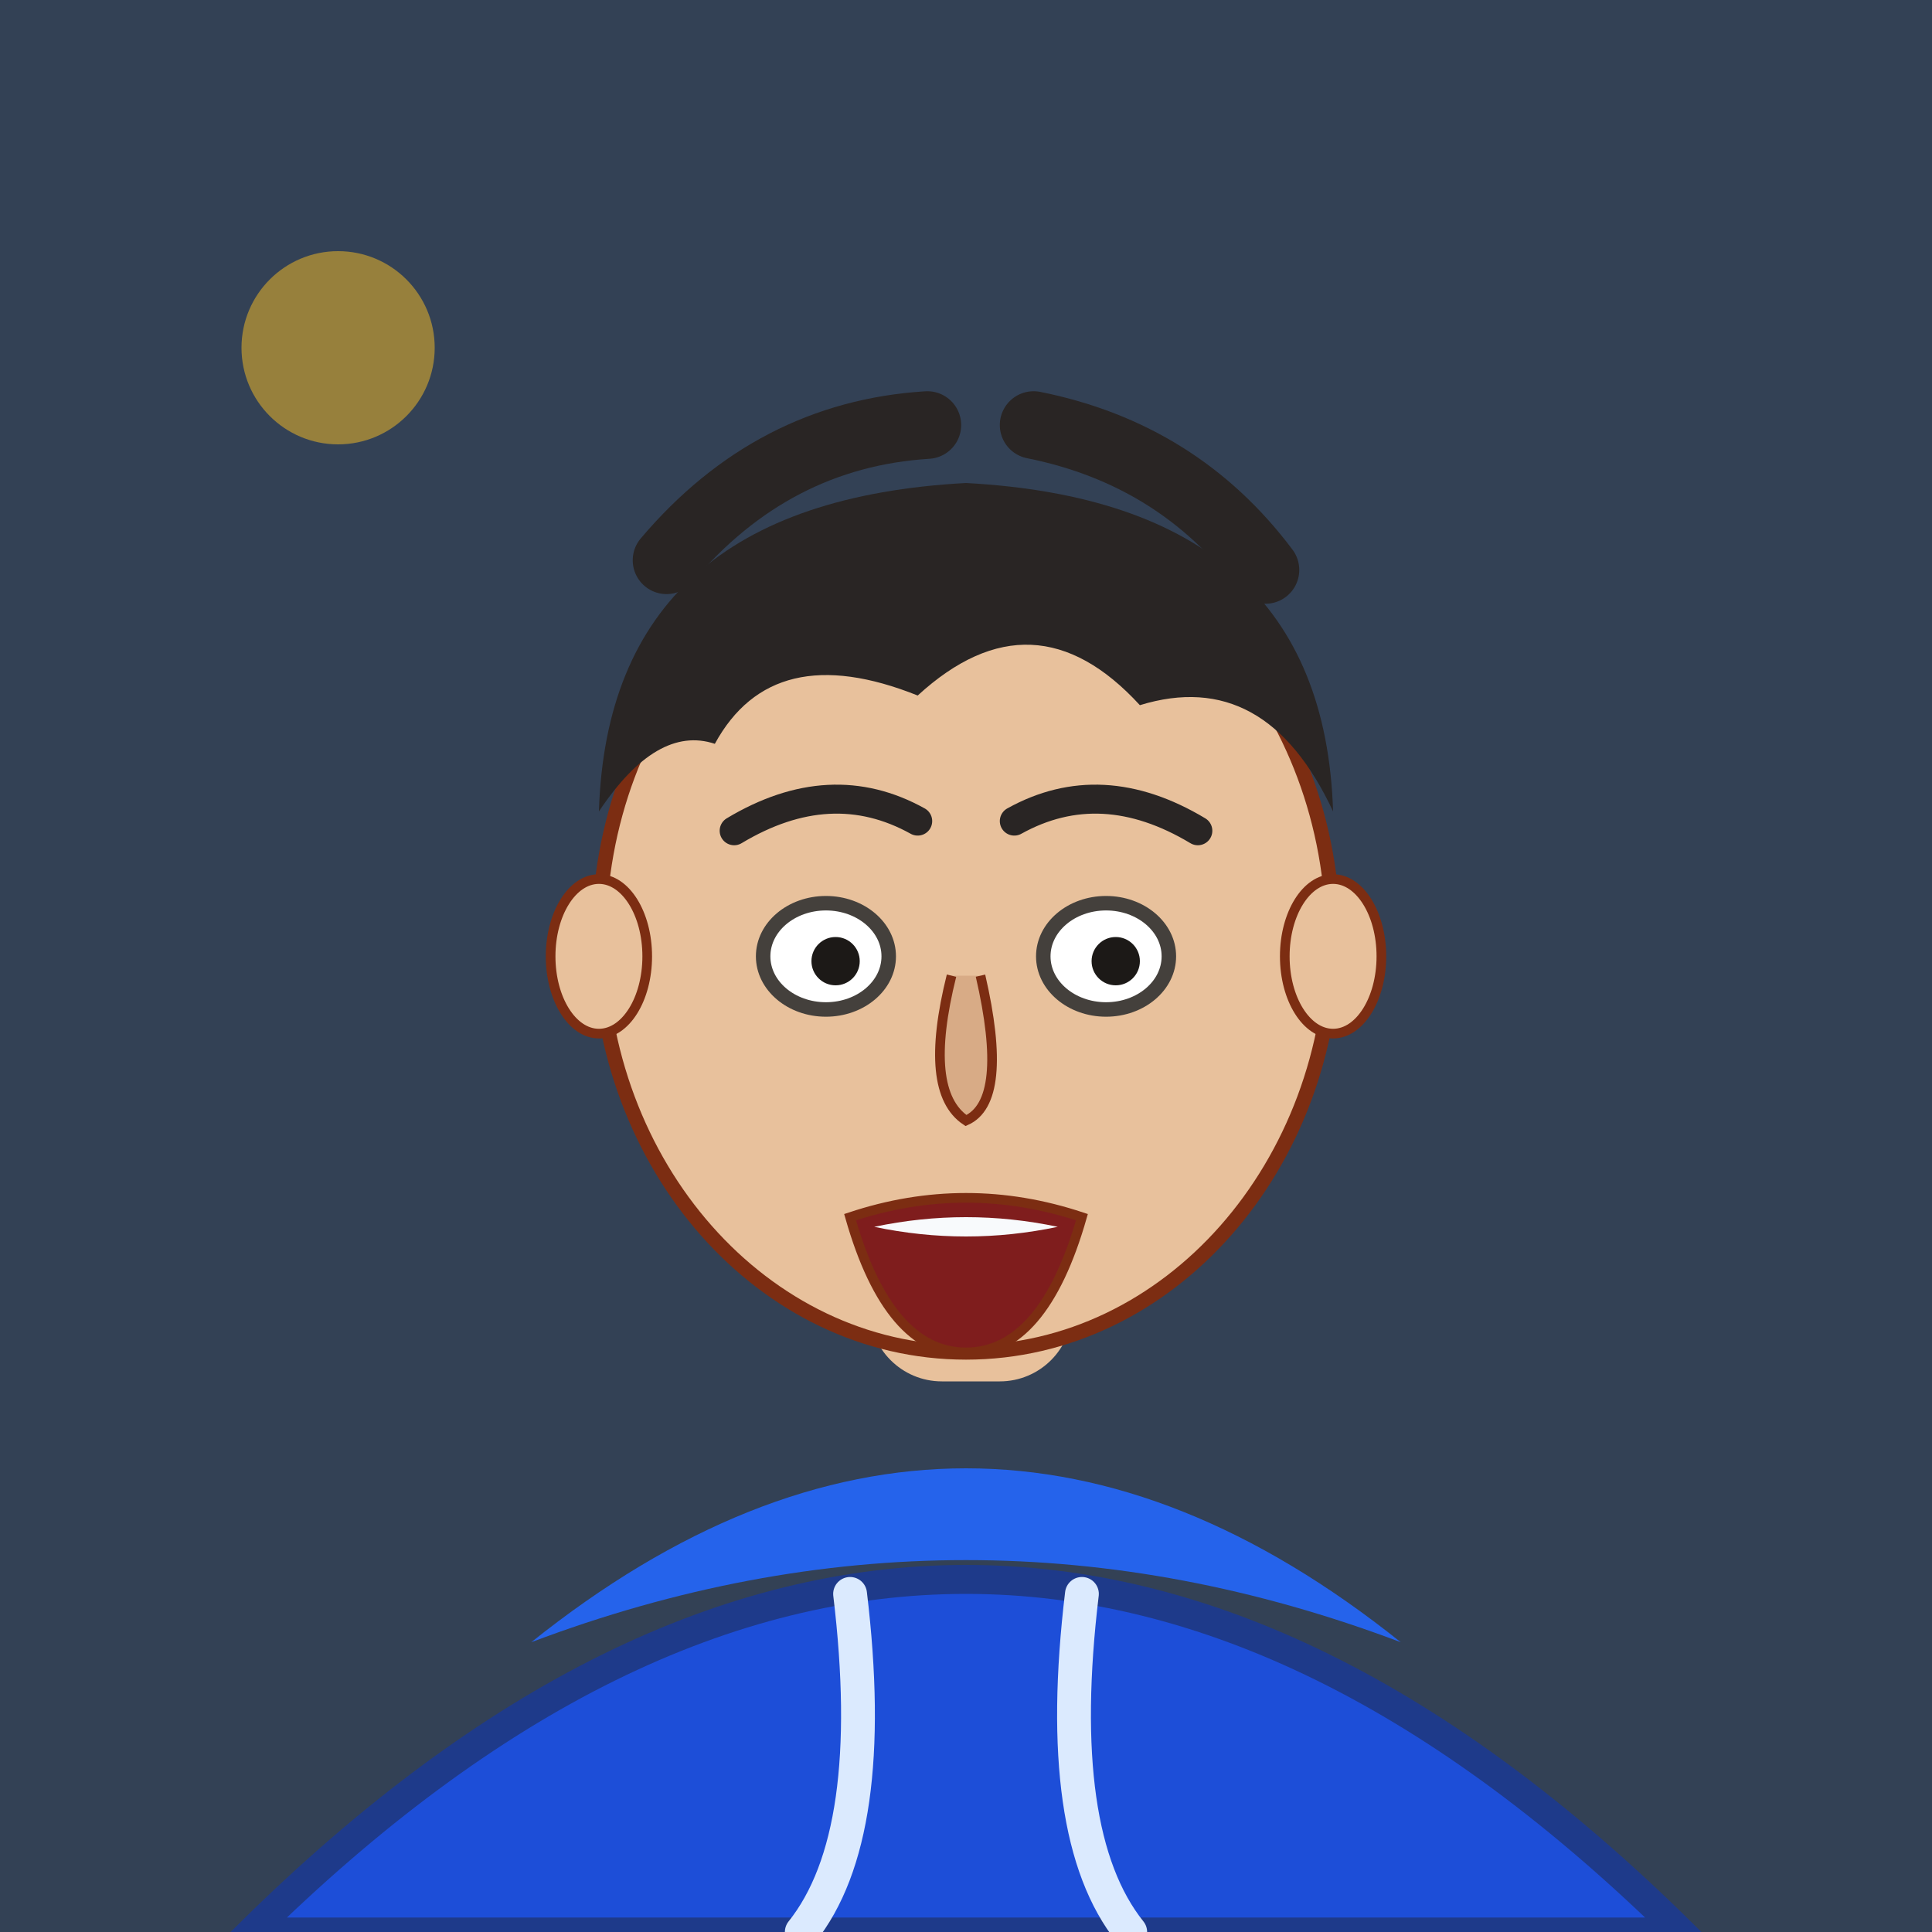
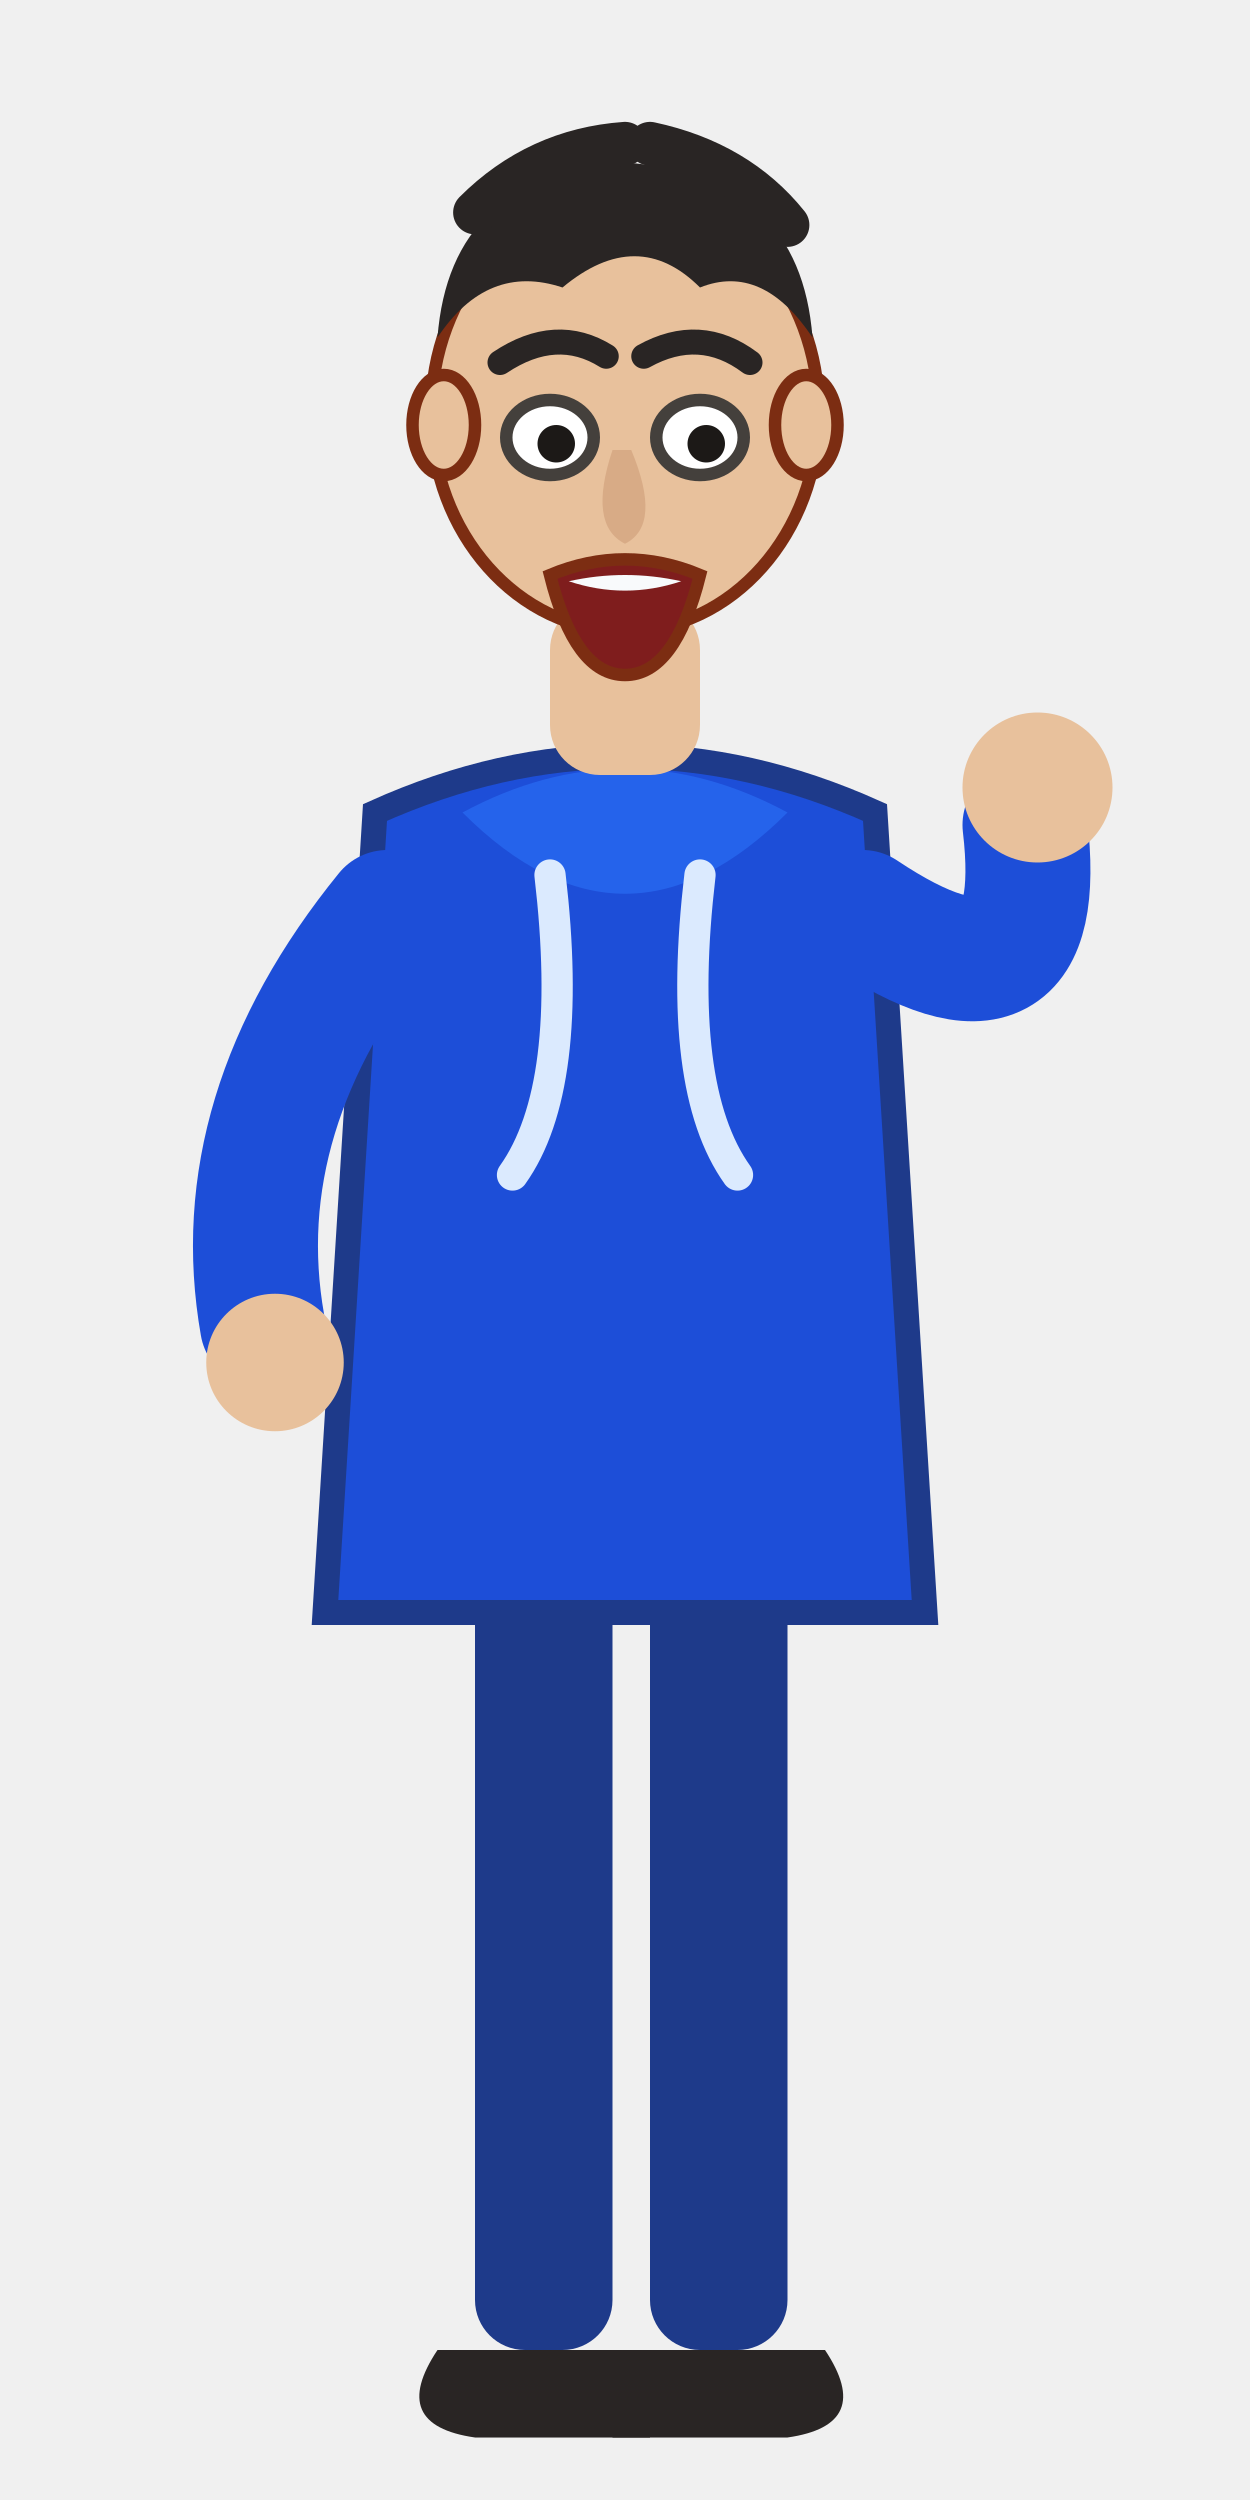
- <svg xmlns="http://www.w3.org/2000/svg" viewBox="0 0 400 400" role="img">
-   <rect width="400" height="400" fill="#334155" />
-   <circle cx="70" cy="72" r="20" fill="#fbbf24" opacity="0.5" />
-   <path d="M52 400 Q200 254 348 400 Z" fill="#1d4ed8" stroke="#1e3a8a" stroke-width="6" />
-   <path d="M110 340 Q200 268 290 340 Q200 306 110 340 Z" fill="#2563eb" />
-   <path d="M176 330 q6 50 -10 70" fill="none" stroke="#dbeafe" stroke-width="7" stroke-linecap="round" />
-   <path d="M224 330 q-6 50 10 70" fill="none" stroke="#dbeafe" stroke-width="7" stroke-linecap="round" />
-   <rect x="180" y="234" width="42" height="52" rx="15" fill="#e8c19c" />
-   <ellipse cx="200" cy="194" rx="76" ry="86" fill="#e8c19c" stroke="#7c2d12" stroke-width="3" />
-   <ellipse cx="124" cy="198" rx="10" ry="16" fill="#e8c19c" stroke="#7c2d12" stroke-width="2" />
-   <ellipse cx="276" cy="198" rx="10" ry="16" fill="#e8c19c" stroke="#7c2d12" stroke-width="2" />
-   <path d="M124 168 Q126 104 200 100 Q274 104 276 168 Q262 138 236 146 Q214 122 190 144 Q160 132 148 154 Q136 150 124 168 Z" fill="#292524" />
-   <path d="M138 116 q22 -26 54 -28" fill="none" stroke="#292524" stroke-width="14" stroke-linecap="round" />
-   <path d="M262 118 q-18 -24 -48 -30" fill="none" stroke="#292524" stroke-width="14" stroke-linecap="round" />
-   <path d="M152 172 Q172 160 190 170" fill="none" stroke="#292524" stroke-width="6" stroke-linecap="round" />
-   <path d="M210 170 Q228 160 248 172" fill="none" stroke="#292524" stroke-width="6" stroke-linecap="round" />
-   <ellipse cx="171" cy="198" rx="13" ry="11" fill="#ffffff" stroke="#44403c" stroke-width="3" />
-   <ellipse cx="229" cy="198" rx="13" ry="11" fill="#ffffff" stroke="#44403c" stroke-width="3" />
-   <circle cx="173" cy="199" r="5" fill="#1c1917" />
-   <circle cx="231" cy="199" r="5" fill="#1c1917" />
-   <path d="M197 202 Q191 226 200 232 Q209 228 203 202" fill="#d8ab86" stroke="#7c2d12" stroke-width="2" />
-   <path d="M176 252 Q200 244 224 252 Q216 280 200 280 Q184 280 176 252 Z" fill="#7f1d1d" stroke="#7c2d12" stroke-width="2" />
-   <path d="M181 254 Q200 250 219 254 Q200 258 181 254 Z" fill="#f8fafc" />
+ <svg xmlns="http://www.w3.org/2000/svg" viewBox="0 0 200 400" role="img">
+   <rect x="76" y="248" width="22" height="128" rx="8" fill="#1e3a8a" />
+   <rect x="104" y="248" width="22" height="128" rx="8" fill="#1e3a8a" />
+   <path d="M70 376 q-8 12 6 14 l28 0 l0 -14 Z" fill="#292524" />
+   <path d="M132 376 q8 12 -6 14 l-28 0 l0 -14 Z" fill="#292524" />
+   <path d="M60 130 q40 -18 80 0 l8 128 l-96 0 Z" fill="#1d4ed8" stroke="#1e3a8a" stroke-width="4" />
+   <path d="M74 130 q26 26 52 0 q-26 -14 -52 0 Z" fill="#2563eb" />
+   <path d="M88 140 q4 34 -6 48" fill="none" stroke="#dbeafe" stroke-width="5" stroke-linecap="round" />
+   <path d="M112 140 q-4 34 6 48" fill="none" stroke="#dbeafe" stroke-width="5" stroke-linecap="round" />
+   <path d="M62 146 q-26 32 -20 66" fill="none" stroke="#1d4ed8" stroke-width="20" stroke-linecap="round" />
+   <path d="M138 146 q30 20 26 -14" fill="none" stroke="#1d4ed8" stroke-width="20" stroke-linecap="round" />
+   <circle cx="44" cy="218" r="11" fill="#e8c19c" />
+   <circle cx="166" cy="126" r="12" fill="#e8c19c" />
+   <rect x="88" y="96" width="24" height="28" rx="8" fill="#e8c19c" />
+   <ellipse cx="100" cy="66" rx="31" ry="35" fill="#e8c19c" stroke="#7c2d12" stroke-width="2" />
+   <ellipse cx="71" cy="68" rx="5" ry="8" fill="#e8c19c" stroke="#7c2d12" stroke-width="2" />
+   <ellipse cx="129" cy="68" rx="5" ry="8" fill="#e8c19c" stroke="#7c2d12" stroke-width="2" />
+   <path d="M70 54 q2 -26 30 -28 q28 2 30 28 q-8 -12 -18 -8 q-10 -10 -22 0 q-12 -4 -20 8 Z" fill="#292524" />
+   <path d="M76 34 q10 -10 24 -11" fill="none" stroke="#292524" stroke-width="7" stroke-linecap="round" />
+   <path d="M126 36 q-8 -10 -22 -13" fill="none" stroke="#292524" stroke-width="7" stroke-linecap="round" />
+   <path d="M80 58 q9 -6 17 -1" fill="none" stroke="#292524" stroke-width="4" stroke-linecap="round" />
+   <path d="M103 57 q9 -5 17 1" fill="none" stroke="#292524" stroke-width="4" stroke-linecap="round" />
+   <ellipse cx="88" cy="70" rx="7" ry="6" fill="#ffffff" stroke="#44403c" stroke-width="2" />
+   <ellipse cx="112" cy="70" rx="7" ry="6" fill="#ffffff" stroke="#44403c" stroke-width="2" />
+   <circle cx="89" cy="71" r="3" fill="#1c1917" />
+   <circle cx="113" cy="71" r="3" fill="#1c1917" />
+   <path d="M98 72 q-4 12 2 15 q6 -3 1 -15" fill="#d8ab86" />
+   <path d="M88 92 q12 -5 24 0 q-4 16 -12 16 q-8 0 -12 -16 Z" fill="#7f1d1d" stroke="#7c2d12" stroke-width="2" />
+   <path d="M91 93 q9 -2 18 0 q-9 3 -18 0 Z" fill="#f8fafc" />
</svg>
